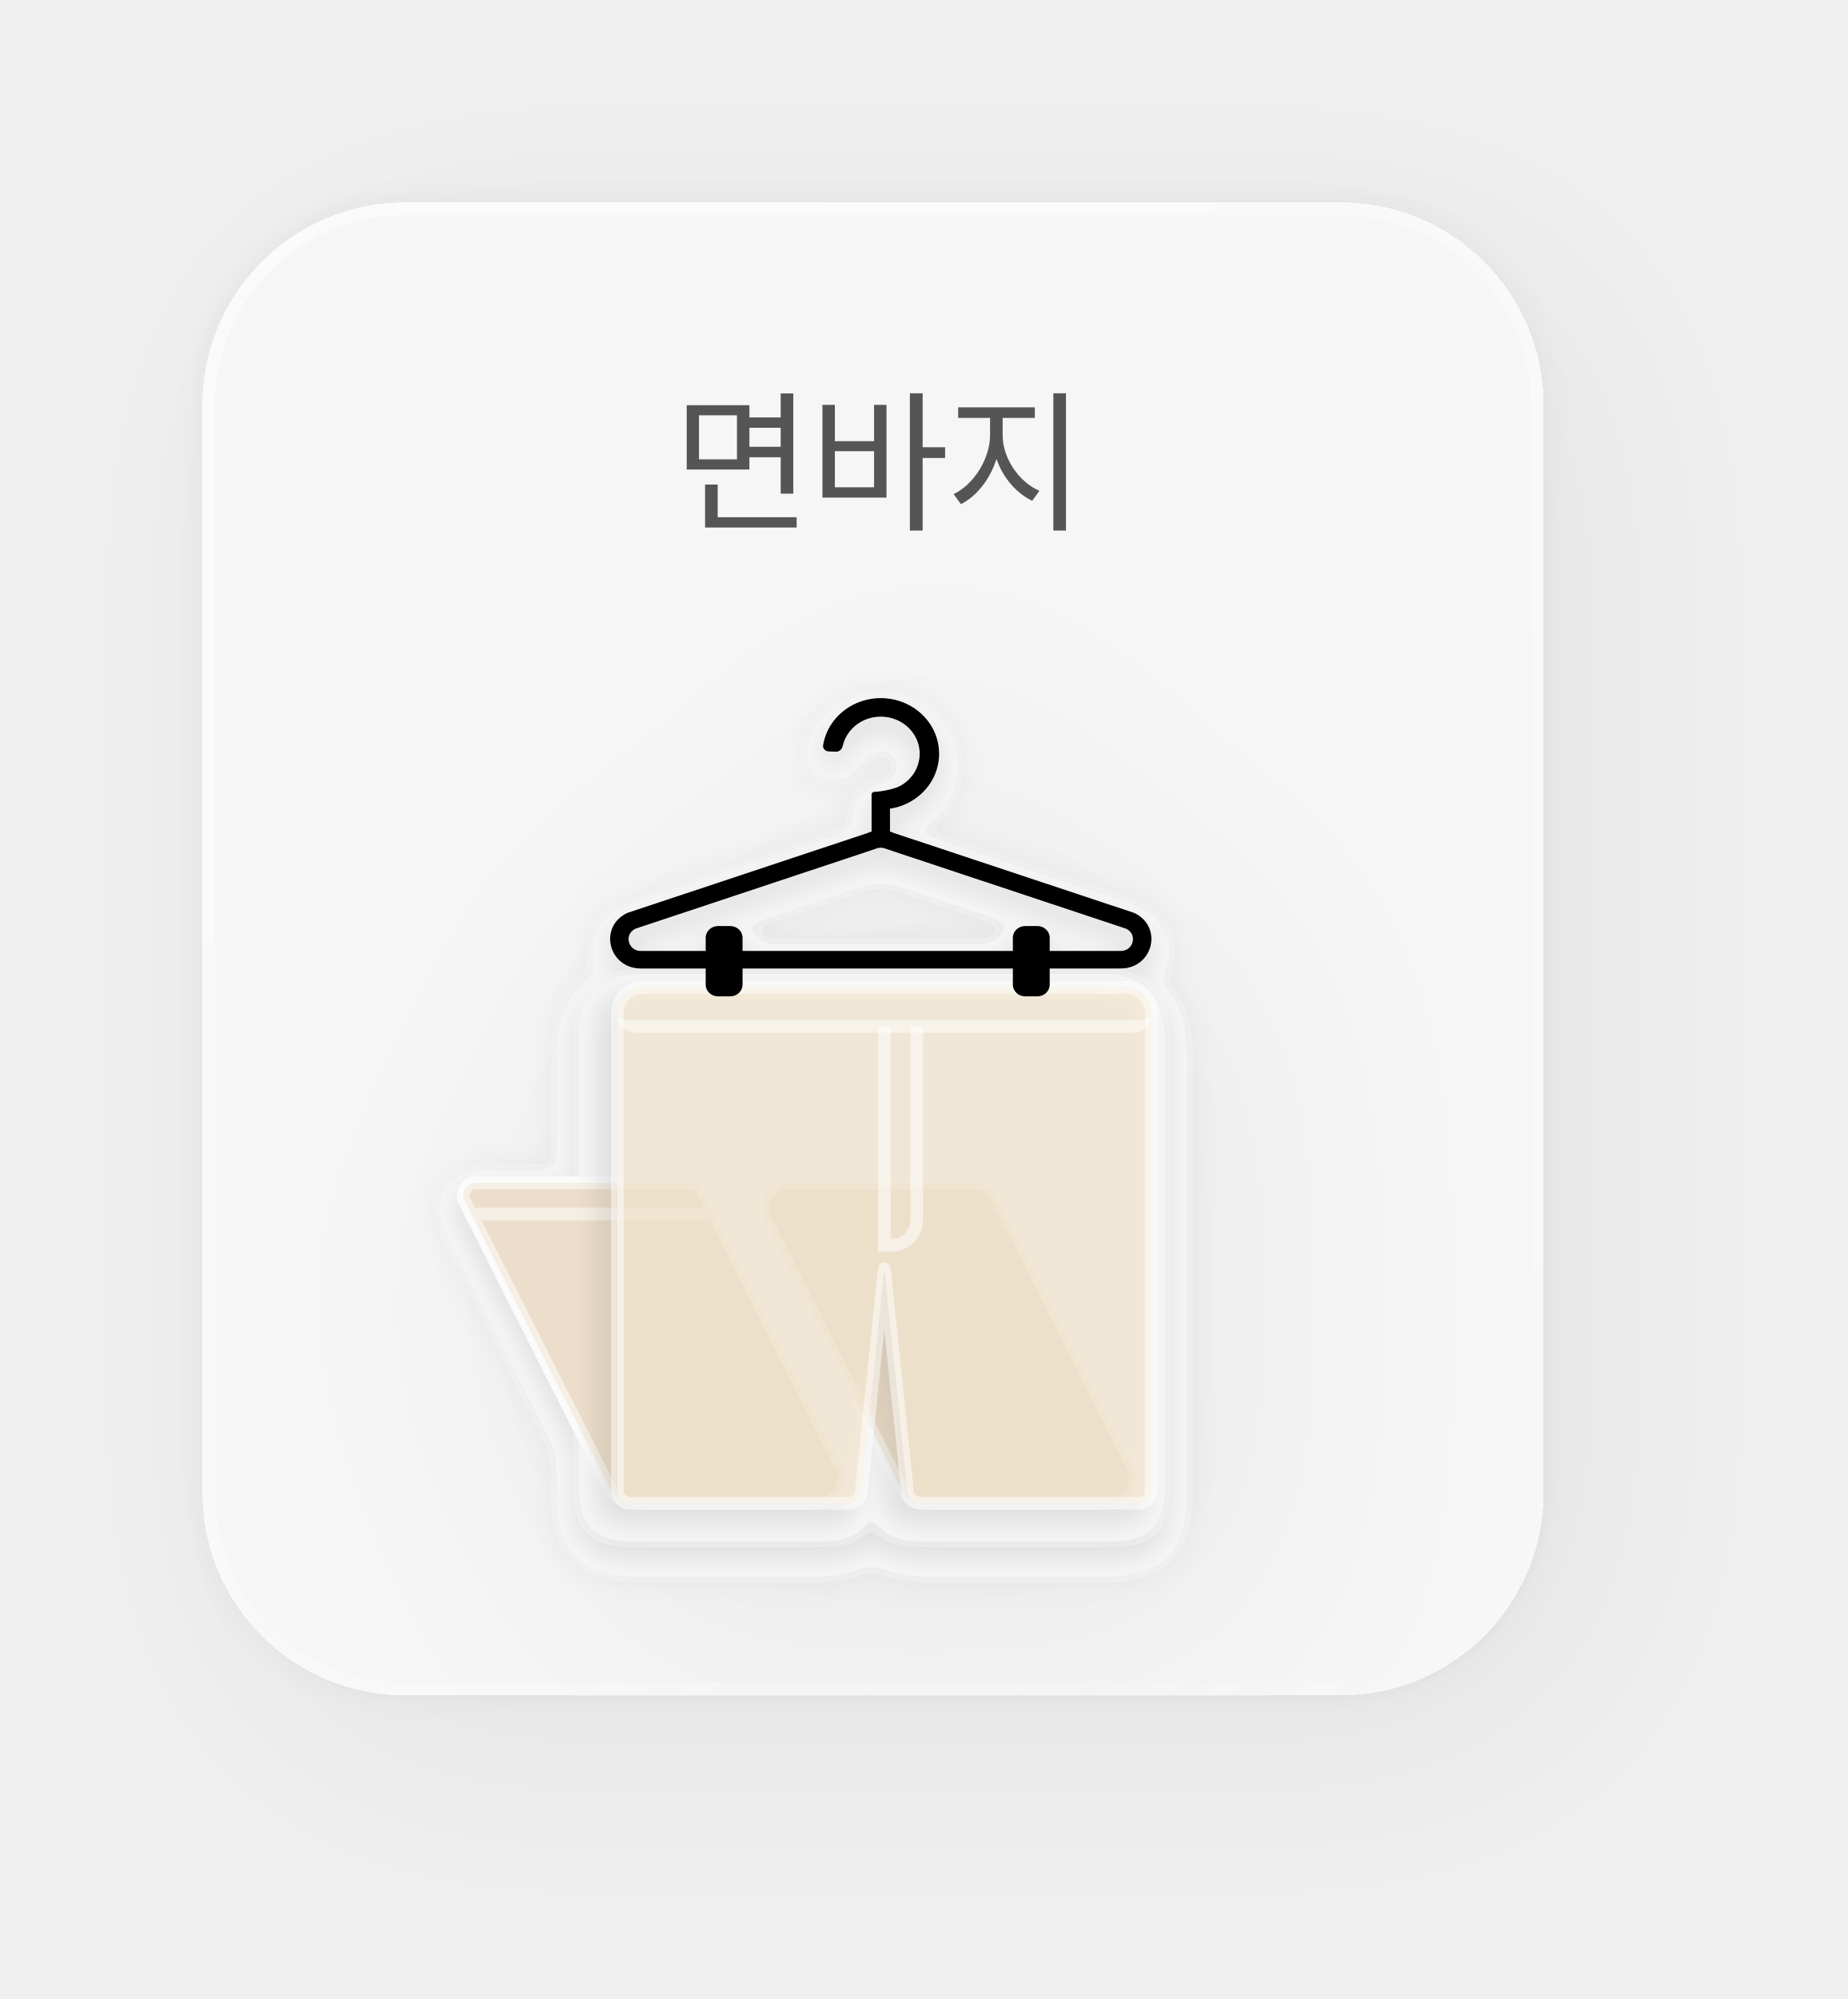
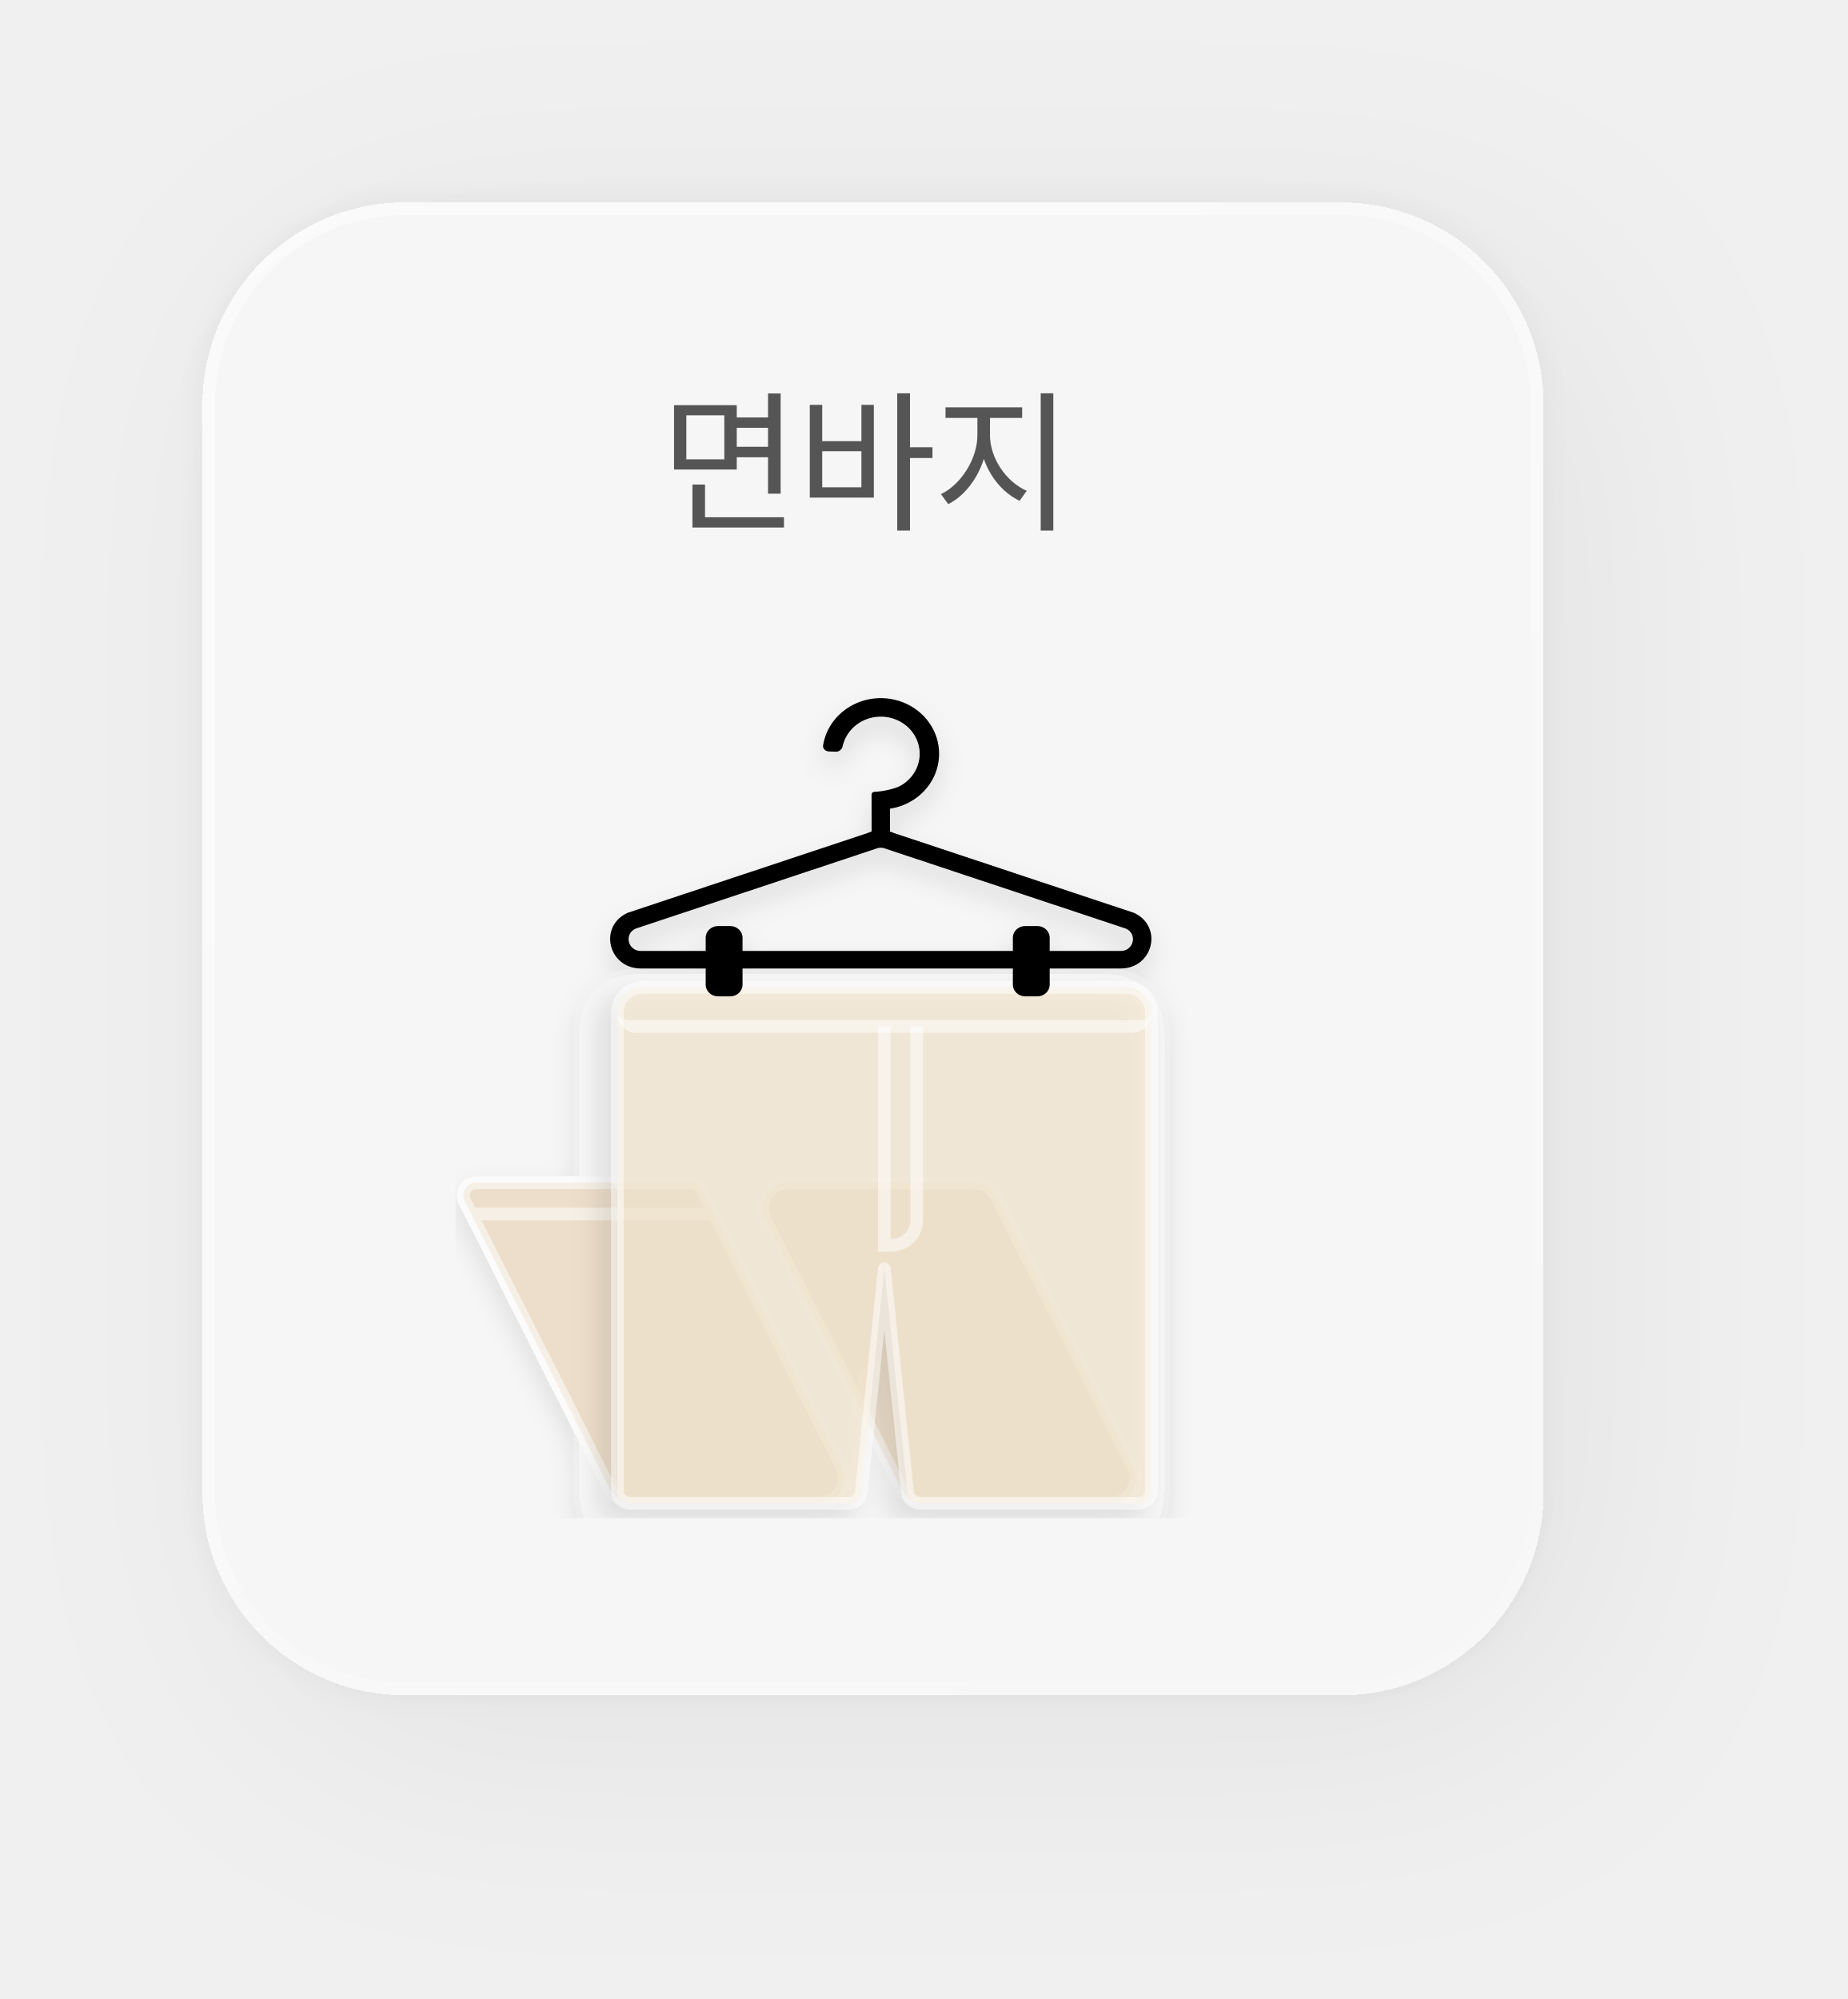
<svg xmlns="http://www.w3.org/2000/svg" width="146" height="158" viewBox="0 0 146 158" fill="none">
-   <g filter="url(#filter0_bdd_5082_12535)">
-     <g clip-path="url(#clip0_5082_12535)">
-       <rect x="16" y="16" width="106" height="118" rx="16" fill="white" fill-opacity="0.4" shape-rendering="crispEdges" />
-       <path d="M58.977 32.996H62.013V33.812H58.977V32.996ZM58.977 35.312H62.037V36.14H58.977V35.312ZM54.273 32.024H59.229V37.112H54.273V32.024ZM58.245 32.828H55.245V36.308H58.245V32.828ZM61.701 31.1H62.697V39.02H61.701V31.1ZM55.725 40.88H62.961V41.696H55.725V40.88ZM55.725 38.3H56.721V41.252H55.725V38.3ZM71.912 31.088H72.921V41.936H71.912V31.088ZM72.68 35.348H74.697V36.2H72.68V35.348ZM65.001 32H65.984V34.868H69.081V32H70.064V39.332H65.001V32ZM65.984 35.66V38.516H69.081V35.66H65.984ZM78.248 32.636H79.052V34.4C79.052 36.692 77.671 38.996 75.944 39.848L75.368 39.056C76.939 38.312 78.248 36.272 78.248 34.4V32.636ZM78.439 32.636H79.243V34.4C79.243 36.236 80.552 38.108 82.147 38.792L81.584 39.584C79.832 38.768 78.439 36.656 78.439 34.4V32.636ZM75.728 32.192H81.787V33.032H75.728V32.192ZM83.251 31.088H84.248V41.936H83.251V31.088Z" fill="#121212" fill-opacity="0.7" />
-       <g filter="url(#filter1_bdd_5082_12535)">
-         <g filter="url(#filter2_bd_5082_12535)">
-           <path d="M36.732 94.939C36.397 94.273 36.88 93.488 37.625 93.488H54.571C54.948 93.488 55.293 93.7 55.463 94.037L56.434 95.959L66.512 115.92C67.183 117.25 66.217 118.821 64.727 118.821H50.021C49.267 118.821 48.576 118.396 48.236 117.723L36.732 94.939Z" fill="#E9D5B8" fill-opacity="0.7" />
-           <path d="M37.279 95.959H56.434M56.434 95.959L55.463 94.037C55.293 93.7 54.948 93.488 54.571 93.488H37.625C36.88 93.488 36.397 94.273 36.732 94.939L48.236 117.723C48.576 118.396 49.267 118.821 50.021 118.821H64.727C66.217 118.821 67.183 117.25 66.512 115.92L56.434 95.959Z" stroke="white" stroke-opacity="0.5" />
-           <path d="M60.488 96.389C59.816 95.059 60.783 93.488 62.273 93.488H76.979C77.733 93.488 78.424 93.913 78.764 94.586L89.535 115.92C90.207 117.25 89.24 118.821 87.75 118.821H73.045C72.29 118.821 71.599 118.396 71.259 117.723L60.488 96.389Z" fill="#E9D5B8" fill-opacity="0.7" stroke="white" stroke-opacity="0.5" />
-           <g filter="url(#filter3_bd_5082_12535)">
-             <path d="M69.895 78.04H50.791C49.686 78.04 48.791 78.936 48.791 80.04V117.821C48.791 118.374 49.239 118.821 49.791 118.821H67.075C67.587 118.821 68.017 118.434 68.07 117.924L69.895 100.279L71.721 117.924C71.774 118.434 72.204 118.821 72.716 118.821H90C90.552 118.821 91 118.374 91 117.821V80.04C91 78.936 90.105 78.04 89 78.04H69.895Z" fill="#F6E8D2" fill-opacity="0.76" />
-             <path d="M69.895 78.04H50.791C49.686 78.04 48.791 78.936 48.791 80.04V117.821C48.791 118.374 49.239 118.821 49.791 118.821H67.075C67.587 118.821 68.017 118.434 68.07 117.924L69.895 100.279L71.721 117.924C71.774 118.434 72.204 118.821 72.716 118.821H90C90.552 118.821 91 118.374 91 117.821V80.04C91 78.936 90.105 78.04 89 78.04H69.895Z" stroke="white" stroke-opacity="0.5" stroke-linejoin="round" />
-           </g>
-           <path d="M69.895 81.13H72.453H69.895ZM72.953 96.431C72.953 97.812 71.834 98.931 70.453 98.931H69.395L70.395 97.931H70.453C71.282 97.931 71.953 97.26 71.953 96.431H72.953ZM69.395 98.931V81.13H70.395V97.931L69.395 98.931ZM72.953 81.13V96.431C72.953 97.812 71.834 98.931 70.453 98.931V97.931C71.282 97.931 71.953 97.26 71.953 96.431V81.13H72.953Z" fill="white" fill-opacity="0.5" />
-           <path d="M48.791 78.04H91H48.791ZM91 80.13C91 80.958 90.329 81.63 89.5 81.63H50.291C49.462 81.63 48.791 80.958 48.791 80.13C48.791 80.406 49.239 80.63 49.791 80.63H90C90.552 80.63 91 80.406 91 80.13ZM48.791 81.13V78.04V81.13ZM91 78.04V81.13V78.04Z" fill="white" fill-opacity="0.5" />
-           <path fill-rule="evenodd" clip-rule="evenodd" d="M71.99 63.346C71.481 63.638 70.92 63.832 70.339 63.921V65.724C70.448 65.756 70.555 65.796 70.66 65.844L89.618 72.148C91.948 73.213 91.153 76.551 88.569 76.551H82.963V77.824C82.963 78.336 82.528 78.75 81.992 78.75H81.021C80.485 78.75 80.05 78.336 80.05 77.824V76.551H58.687V77.824C58.687 78.336 58.252 78.75 57.716 78.75H56.745C56.208 78.75 55.773 78.336 55.773 77.824V76.551H50.653C48.069 76.551 47.274 73.213 49.604 72.148L68.562 65.844C68.6 65.827 68.638 65.81 68.677 65.795C68.745 65.768 68.813 65.744 68.883 65.724V62.798C68.883 62.681 68.982 62.587 69.105 62.587C69.745 62.563 70.734 62.355 71.197 62.09C71.718 61.79 72.135 61.351 72.394 60.826C72.652 60.301 72.742 59.715 72.652 59.141C72.561 58.568 72.295 58.033 71.885 57.604C71.476 57.175 70.943 56.871 70.352 56.731C69.762 56.592 69.141 56.622 68.569 56.818C67.997 57.015 67.499 57.369 67.138 57.835C66.873 58.177 66.69 58.568 66.6 58.98C66.546 59.231 66.322 59.429 66.055 59.417L65.489 59.392C65.221 59.38 65.011 59.162 65.052 58.91C65.165 58.207 65.455 57.539 65.901 56.964C66.443 56.264 67.19 55.733 68.049 55.439C68.907 55.144 69.838 55.099 70.723 55.308C71.608 55.518 72.409 55.974 73.023 56.617C73.637 57.26 74.037 58.063 74.172 58.923C74.308 59.783 74.173 60.663 73.785 61.45C73.396 62.237 72.772 62.897 71.99 63.346ZM82.963 75.162V74.12C82.963 73.609 82.528 73.194 81.992 73.194H81.021C80.485 73.194 80.05 73.609 80.05 74.12V75.162H58.687V74.12C58.687 73.609 58.252 73.194 57.716 73.194H56.745C56.208 73.194 55.773 73.609 55.773 74.12V75.162H50.653C49.62 75.162 49.302 73.826 50.234 73.401L69.192 67.097C69.457 66.976 69.765 66.976 70.031 67.097L88.988 73.401C89.921 73.826 89.602 75.162 88.569 75.162H82.963Z" fill="black" />
+   <g filter="url(#filter0_bdd_5082_12618)">
+     <rect x="16" y="16" width="106" height="118" rx="16" fill="white" fill-opacity="0.4" shape-rendering="crispEdges" />
+     <rect x="16.5" y="16.5" width="105" height="117" rx="15.5" stroke="url(#paint0_linear_5082_12618)" stroke-opacity="0.5" shape-rendering="crispEdges" />
+     <path d="M57.977 32.996H61.013V33.812H57.977V32.996ZM57.977 35.312H61.037V36.14H57.977V35.312ZM53.273 32.024H58.229V37.112H53.273V32.024ZM57.245 32.828H54.245V36.308H57.245V32.828ZM60.701 31.1H61.697V39.02H60.701V31.1ZM54.725 40.88H61.961V41.696H54.725V40.88ZM54.725 38.3H55.721V41.252H54.725V38.3ZM70.912 31.088H71.921V41.936H70.912V31.088ZM71.68 35.348H73.697V36.2H71.68V35.348ZM64.001 32H64.984V34.868H68.081V32H69.064V39.332H64.001V32ZM64.984 35.66V38.516H68.081V35.66H64.984ZM77.248 32.636H78.052V34.4C78.052 36.692 76.671 38.996 74.944 39.848L74.368 39.056C75.939 38.312 77.248 36.272 77.248 34.4V32.636ZM77.439 32.636H78.243V34.4C78.243 36.236 79.552 38.108 81.147 38.792L80.584 39.584C78.832 38.768 77.439 36.656 77.439 34.4V32.636ZM74.728 32.192H80.787V33.032H74.728V32.192ZM82.251 31.088H83.248V41.936H82.251V31.088Z" fill="#121212" fill-opacity="0.7" />
+     <g clip-path="url(#clip0_5082_12618)">
+       <g filter="url(#filter1_bd_5082_12618)">
+         <path d="M36.732 94.939C36.397 94.273 36.88 93.488 37.625 93.488H54.571C54.948 93.488 55.293 93.7 55.463 94.037L56.434 95.959L66.512 115.92C67.183 117.25 66.217 118.821 64.727 118.821H50.021C49.267 118.821 48.576 118.396 48.236 117.723L36.732 94.939Z" fill="#E9D5B8" fill-opacity="0.7" />
+         <path d="M37.279 95.959H56.434M56.434 95.959L55.463 94.037C55.293 93.7 54.948 93.488 54.571 93.488H37.625C36.88 93.488 36.397 94.273 36.732 94.939L48.236 117.723C48.576 118.396 49.267 118.821 50.021 118.821H64.727C66.217 118.821 67.183 117.25 66.512 115.92L56.434 95.959Z" stroke="white" stroke-opacity="0.5" />
+         <path d="M60.488 96.389C59.816 95.059 60.783 93.488 62.273 93.488H76.979C77.733 93.488 78.424 93.913 78.764 94.586L89.535 115.92C90.207 117.25 89.24 118.821 87.75 118.821H73.045C72.29 118.821 71.599 118.396 71.259 117.723L60.488 96.389Z" fill="#E9D5B8" fill-opacity="0.7" stroke="white" stroke-opacity="0.5" />
+         <g filter="url(#filter2_bd_5082_12618)">
+           <path d="M69.895 78.04H50.791C49.686 78.04 48.791 78.936 48.791 80.04V117.821C48.791 118.374 49.239 118.821 49.791 118.821H67.075C67.587 118.821 68.017 118.434 68.07 117.924L69.895 100.279L71.721 117.924C71.774 118.434 72.204 118.821 72.716 118.821H90C90.552 118.821 91 118.374 91 117.821V80.04C91 78.936 90.105 78.04 89 78.04H69.895Z" fill="#F6E8D2" fill-opacity="0.76" />
+           <path d="M69.895 78.04H50.791C49.686 78.04 48.791 78.936 48.791 80.04V117.821C48.791 118.374 49.239 118.821 49.791 118.821H67.075C67.587 118.821 68.017 118.434 68.07 117.924L69.895 100.279L71.721 117.924C71.774 118.434 72.204 118.821 72.716 118.821H90C90.552 118.821 91 118.374 91 117.821V80.04C91 78.936 90.105 78.04 89 78.04H69.895Z" stroke="white" stroke-opacity="0.5" stroke-linejoin="round" />
        </g>
+         <path d="M69.895 81.13H72.453H69.895ZM72.953 96.431C72.953 97.812 71.834 98.931 70.453 98.931H69.395L70.395 97.931H70.453C71.282 97.931 71.953 97.26 71.953 96.431H72.953ZM69.395 98.931V81.13H70.395V97.931L69.395 98.931ZM72.953 81.13V96.431C72.953 97.812 71.834 98.931 70.453 98.931V97.931C71.282 97.931 71.953 97.26 71.953 96.431V81.13H72.953Z" fill="white" fill-opacity="0.5" />
+         <path d="M48.791 78.04H91H48.791ZM91 80.13C91 80.958 90.329 81.63 89.5 81.63H50.291C49.462 81.63 48.791 80.958 48.791 80.13C48.791 80.406 49.239 80.63 49.791 80.63H90C90.552 80.63 91 80.406 91 80.13ZM48.791 81.13V78.04V81.13ZM91 78.04V81.13V78.04Z" fill="white" fill-opacity="0.5" />
+         <path fill-rule="evenodd" clip-rule="evenodd" d="M71.99 63.346C71.481 63.638 70.92 63.832 70.339 63.921V65.724C70.448 65.756 70.555 65.796 70.66 65.844L89.618 72.148C91.948 73.213 91.153 76.551 88.569 76.551H82.963V77.824C82.963 78.336 82.528 78.75 81.992 78.75H81.021C80.485 78.75 80.05 78.336 80.05 77.824V76.551H58.687V77.824C58.687 78.336 58.252 78.75 57.716 78.75H56.745C56.208 78.75 55.773 78.336 55.773 77.824V76.551H50.653C48.069 76.551 47.274 73.213 49.604 72.148L68.562 65.844C68.6 65.827 68.638 65.81 68.677 65.795C68.745 65.768 68.813 65.744 68.883 65.724V62.798C68.883 62.681 68.982 62.587 69.105 62.587C69.745 62.563 70.734 62.355 71.197 62.09C71.718 61.79 72.135 61.351 72.394 60.826C72.652 60.301 72.742 59.715 72.652 59.141C72.561 58.568 72.295 58.033 71.885 57.604C71.476 57.175 70.943 56.871 70.352 56.731C69.762 56.592 69.141 56.622 68.569 56.818C67.997 57.015 67.499 57.369 67.138 57.835C66.873 58.177 66.69 58.568 66.6 58.98C66.546 59.231 66.322 59.429 66.055 59.417L65.489 59.392C65.221 59.38 65.011 59.162 65.052 58.91C65.165 58.207 65.455 57.539 65.901 56.964C66.443 56.264 67.19 55.733 68.049 55.439C68.907 55.144 69.838 55.099 70.723 55.308C71.608 55.518 72.409 55.974 73.023 56.617C73.637 57.26 74.037 58.063 74.172 58.923C74.308 59.783 74.173 60.663 73.785 61.45C73.396 62.237 72.772 62.897 71.99 63.346ZM82.963 75.162V74.12C82.963 73.609 82.528 73.194 81.992 73.194H81.021C80.485 73.194 80.05 73.609 80.05 74.12V75.162H58.687V74.12C58.687 73.609 58.252 73.194 57.716 73.194H56.745C56.208 73.194 55.773 73.609 55.773 74.12V75.162H50.653C49.62 75.162 49.302 73.826 50.234 73.401L69.192 67.097C69.457 66.976 69.765 66.976 70.031 67.097L88.988 73.401C89.921 73.826 89.602 75.162 88.569 75.162H82.963Z" fill="black" />
      </g>
    </g>
-     <rect x="16.5" y="16.5" width="105" height="117" rx="15.5" stroke="url(#paint0_linear_5082_12535)" stroke-opacity="0.5" shape-rendering="crispEdges" />
  </g>
  <defs>
-     <filter id="filter0_bdd_5082_12535" x="-4" y="-4" width="150" height="162" filterUnits="userSpaceOnUse" color-interpolation-filters="sRGB">
+     <filter id="filter0_bdd_5082_12618" x="-4" y="-4" width="150" height="162" filterUnits="userSpaceOnUse" color-interpolation-filters="sRGB">
      <feFlood flood-opacity="0" result="BackgroundImageFix" />
      <feGaussianBlur in="BackgroundImageFix" stdDeviation="10" />
-       <feComposite in2="SourceAlpha" operator="in" result="effect1_backgroundBlur_5082_12535" />
+       <feComposite in2="SourceAlpha" operator="in" result="effect1_backgroundBlur_5082_12618" />
      <feColorMatrix in="SourceAlpha" type="matrix" values="0 0 0 0 0 0 0 0 0 0 0 0 0 0 0 0 0 0 127 0" result="hardAlpha" />
      <feOffset dx="4" dy="4" />
      <feGaussianBlur stdDeviation="10" />
      <feComposite in2="hardAlpha" operator="out" />
      <feColorMatrix type="matrix" values="0 0 0 0 0 0 0 0 0 0 0 0 0 0 0 0 0 0 0.05 0" />
-       <feBlend mode="normal" in2="effect1_backgroundBlur_5082_12535" result="effect2_dropShadow_5082_12535" />
+       <feBlend mode="normal" in2="effect1_backgroundBlur_5082_12618" result="effect2_dropShadow_5082_12618" />
      <feColorMatrix in="SourceAlpha" type="matrix" values="0 0 0 0 0 0 0 0 0 0 0 0 0 0 0 0 0 0 127 0" result="hardAlpha" />
      <feOffset />
      <feGaussianBlur stdDeviation="1" />
      <feComposite in2="hardAlpha" operator="out" />
      <feColorMatrix type="matrix" values="0 0 0 0 0 0 0 0 0 0 0 0 0 0 0 0 0 0 0.05 0" />
-       <feBlend mode="normal" in2="effect2_dropShadow_5082_12535" result="effect3_dropShadow_5082_12535" />
-       <feBlend mode="normal" in="SourceGraphic" in2="effect3_dropShadow_5082_12535" result="shape" />
+       <feBlend mode="normal" in2="effect2_dropShadow_5082_12618" result="effect3_dropShadow_5082_12618" />
+       <feBlend mode="normal" in="SourceGraphic" in2="effect3_dropShadow_5082_12618" result="shape" />
    </filter>
-     <filter id="filter1_bdd_5082_12535" x="-4" y="14" width="146" height="146" filterUnits="userSpaceOnUse" color-interpolation-filters="sRGB">
-       <feFlood flood-opacity="0" result="BackgroundImageFix" />
-       <feGaussianBlur in="BackgroundImageFix" stdDeviation="20" />
-       <feComposite in2="SourceAlpha" operator="in" result="effect1_backgroundBlur_5082_12535" />
-       <feColorMatrix in="SourceAlpha" type="matrix" values="0 0 0 0 0 0 0 0 0 0 0 0 0 0 0 0 0 0 127 0" result="hardAlpha" />
-       <feOffset dx="4" dy="4" />
-       <feGaussianBlur stdDeviation="10" />
-       <feComposite in2="hardAlpha" operator="out" />
-       <feColorMatrix type="matrix" values="0 0 0 0 0 0 0 0 0 0 0 0 0 0 0 0 0 0 0.05 0" />
-       <feBlend mode="normal" in2="effect1_backgroundBlur_5082_12535" result="effect2_dropShadow_5082_12535" />
-       <feColorMatrix in="SourceAlpha" type="matrix" values="0 0 0 0 0 0 0 0 0 0 0 0 0 0 0 0 0 0 127 0" result="hardAlpha" />
-       <feOffset />
-       <feGaussianBlur stdDeviation="1" />
-       <feComposite in2="hardAlpha" operator="out" />
-       <feColorMatrix type="matrix" values="0 0 0 0 0 0 0 0 0 0 0 0 0 0 0 0 0 0 0.05 0" />
-       <feBlend mode="normal" in2="effect2_dropShadow_5082_12535" result="effect3_dropShadow_5082_12535" />
-       <feBlend mode="normal" in="SourceGraphic" in2="effect3_dropShadow_5082_12535" result="shape" />
-     </filter>
-     <filter id="filter2_bd_5082_12535" x="26.123" y="45.179" width="75.377" height="84.143" filterUnits="userSpaceOnUse" color-interpolation-filters="sRGB">
+     <filter id="filter1_bd_5082_12618" x="26.123" y="45.179" width="75.377" height="84.143" filterUnits="userSpaceOnUse" color-interpolation-filters="sRGB">
      <feFlood flood-opacity="0" result="BackgroundImageFix" />
      <feGaussianBlur in="BackgroundImageFix" stdDeviation="5" />
-       <feComposite in2="SourceAlpha" operator="in" result="effect1_backgroundBlur_5082_12535" />
+       <feComposite in2="SourceAlpha" operator="in" result="effect1_backgroundBlur_5082_12618" />
      <feColorMatrix in="SourceAlpha" type="matrix" values="0 0 0 0 0 0 0 0 0 0 0 0 0 0 0 0 0 0 127 0" result="hardAlpha" />
      <feOffset dy="1" />
      <feGaussianBlur stdDeviation="1" />
      <feComposite in2="hardAlpha" operator="out" />
      <feColorMatrix type="matrix" values="0 0 0 0 0 0 0 0 0 0 0 0 0 0 0 0 0 0 0.1 0" />
-       <feBlend mode="normal" in2="effect1_backgroundBlur_5082_12535" result="effect2_dropShadow_5082_12535" />
-       <feBlend mode="normal" in="SourceGraphic" in2="effect2_dropShadow_5082_12535" result="shape" />
+       <feBlend mode="normal" in2="effect1_backgroundBlur_5082_12618" result="effect2_dropShadow_5082_12618" />
+       <feBlend mode="normal" in="SourceGraphic" in2="effect2_dropShadow_5082_12618" result="shape" />
    </filter>
-     <filter id="filter3_bd_5082_12535" x="44.291" y="73.54" width="51.209" height="49.781" filterUnits="userSpaceOnUse" color-interpolation-filters="sRGB">
+     <filter id="filter2_bd_5082_12618" x="44.291" y="73.54" width="51.209" height="49.781" filterUnits="userSpaceOnUse" color-interpolation-filters="sRGB">
      <feFlood flood-opacity="0" result="BackgroundImageFix" />
      <feGaussianBlur in="BackgroundImageFix" stdDeviation="2" />
-       <feComposite in2="SourceAlpha" operator="in" result="effect1_backgroundBlur_5082_12535" />
+       <feComposite in2="SourceAlpha" operator="in" result="effect1_backgroundBlur_5082_12618" />
      <feColorMatrix in="SourceAlpha" type="matrix" values="0 0 0 0 0 0 0 0 0 0 0 0 0 0 0 0 0 0 127 0" result="hardAlpha" />
      <feOffset dx="-1" dy="1" />
      <feGaussianBlur stdDeviation="1" />
      <feColorMatrix type="matrix" values="0 0 0 0 0 0 0 0 0 0 0 0 0 0 0 0 0 0 0.1 0" />
-       <feBlend mode="normal" in2="effect1_backgroundBlur_5082_12535" result="effect2_dropShadow_5082_12535" />
-       <feBlend mode="normal" in="SourceGraphic" in2="effect2_dropShadow_5082_12535" result="shape" />
+       <feBlend mode="normal" in2="effect1_backgroundBlur_5082_12618" result="effect2_dropShadow_5082_12618" />
+       <feBlend mode="normal" in="SourceGraphic" in2="effect2_dropShadow_5082_12618" result="shape" />
    </filter>
-     <linearGradient id="paint0_linear_5082_12535" x1="28.046" y1="16" x2="137.125" y2="165.064" gradientUnits="userSpaceOnUse">
+     <linearGradient id="paint0_linear_5082_12618" x1="28.046" y1="16" x2="137.125" y2="165.064" gradientUnits="userSpaceOnUse">
      <stop stop-color="white" />
      <stop offset="1" stop-color="white" stop-opacity="0" />
    </linearGradient>
-     <clipPath id="clip0_5082_12535">
-       <rect x="16" y="16" width="106" height="118" rx="16" fill="white" />
+     <clipPath id="clip0_5082_12618">
+       <rect width="66" height="66" fill="white" transform="translate(36 54)" />
    </clipPath>
  </defs>
</svg>
